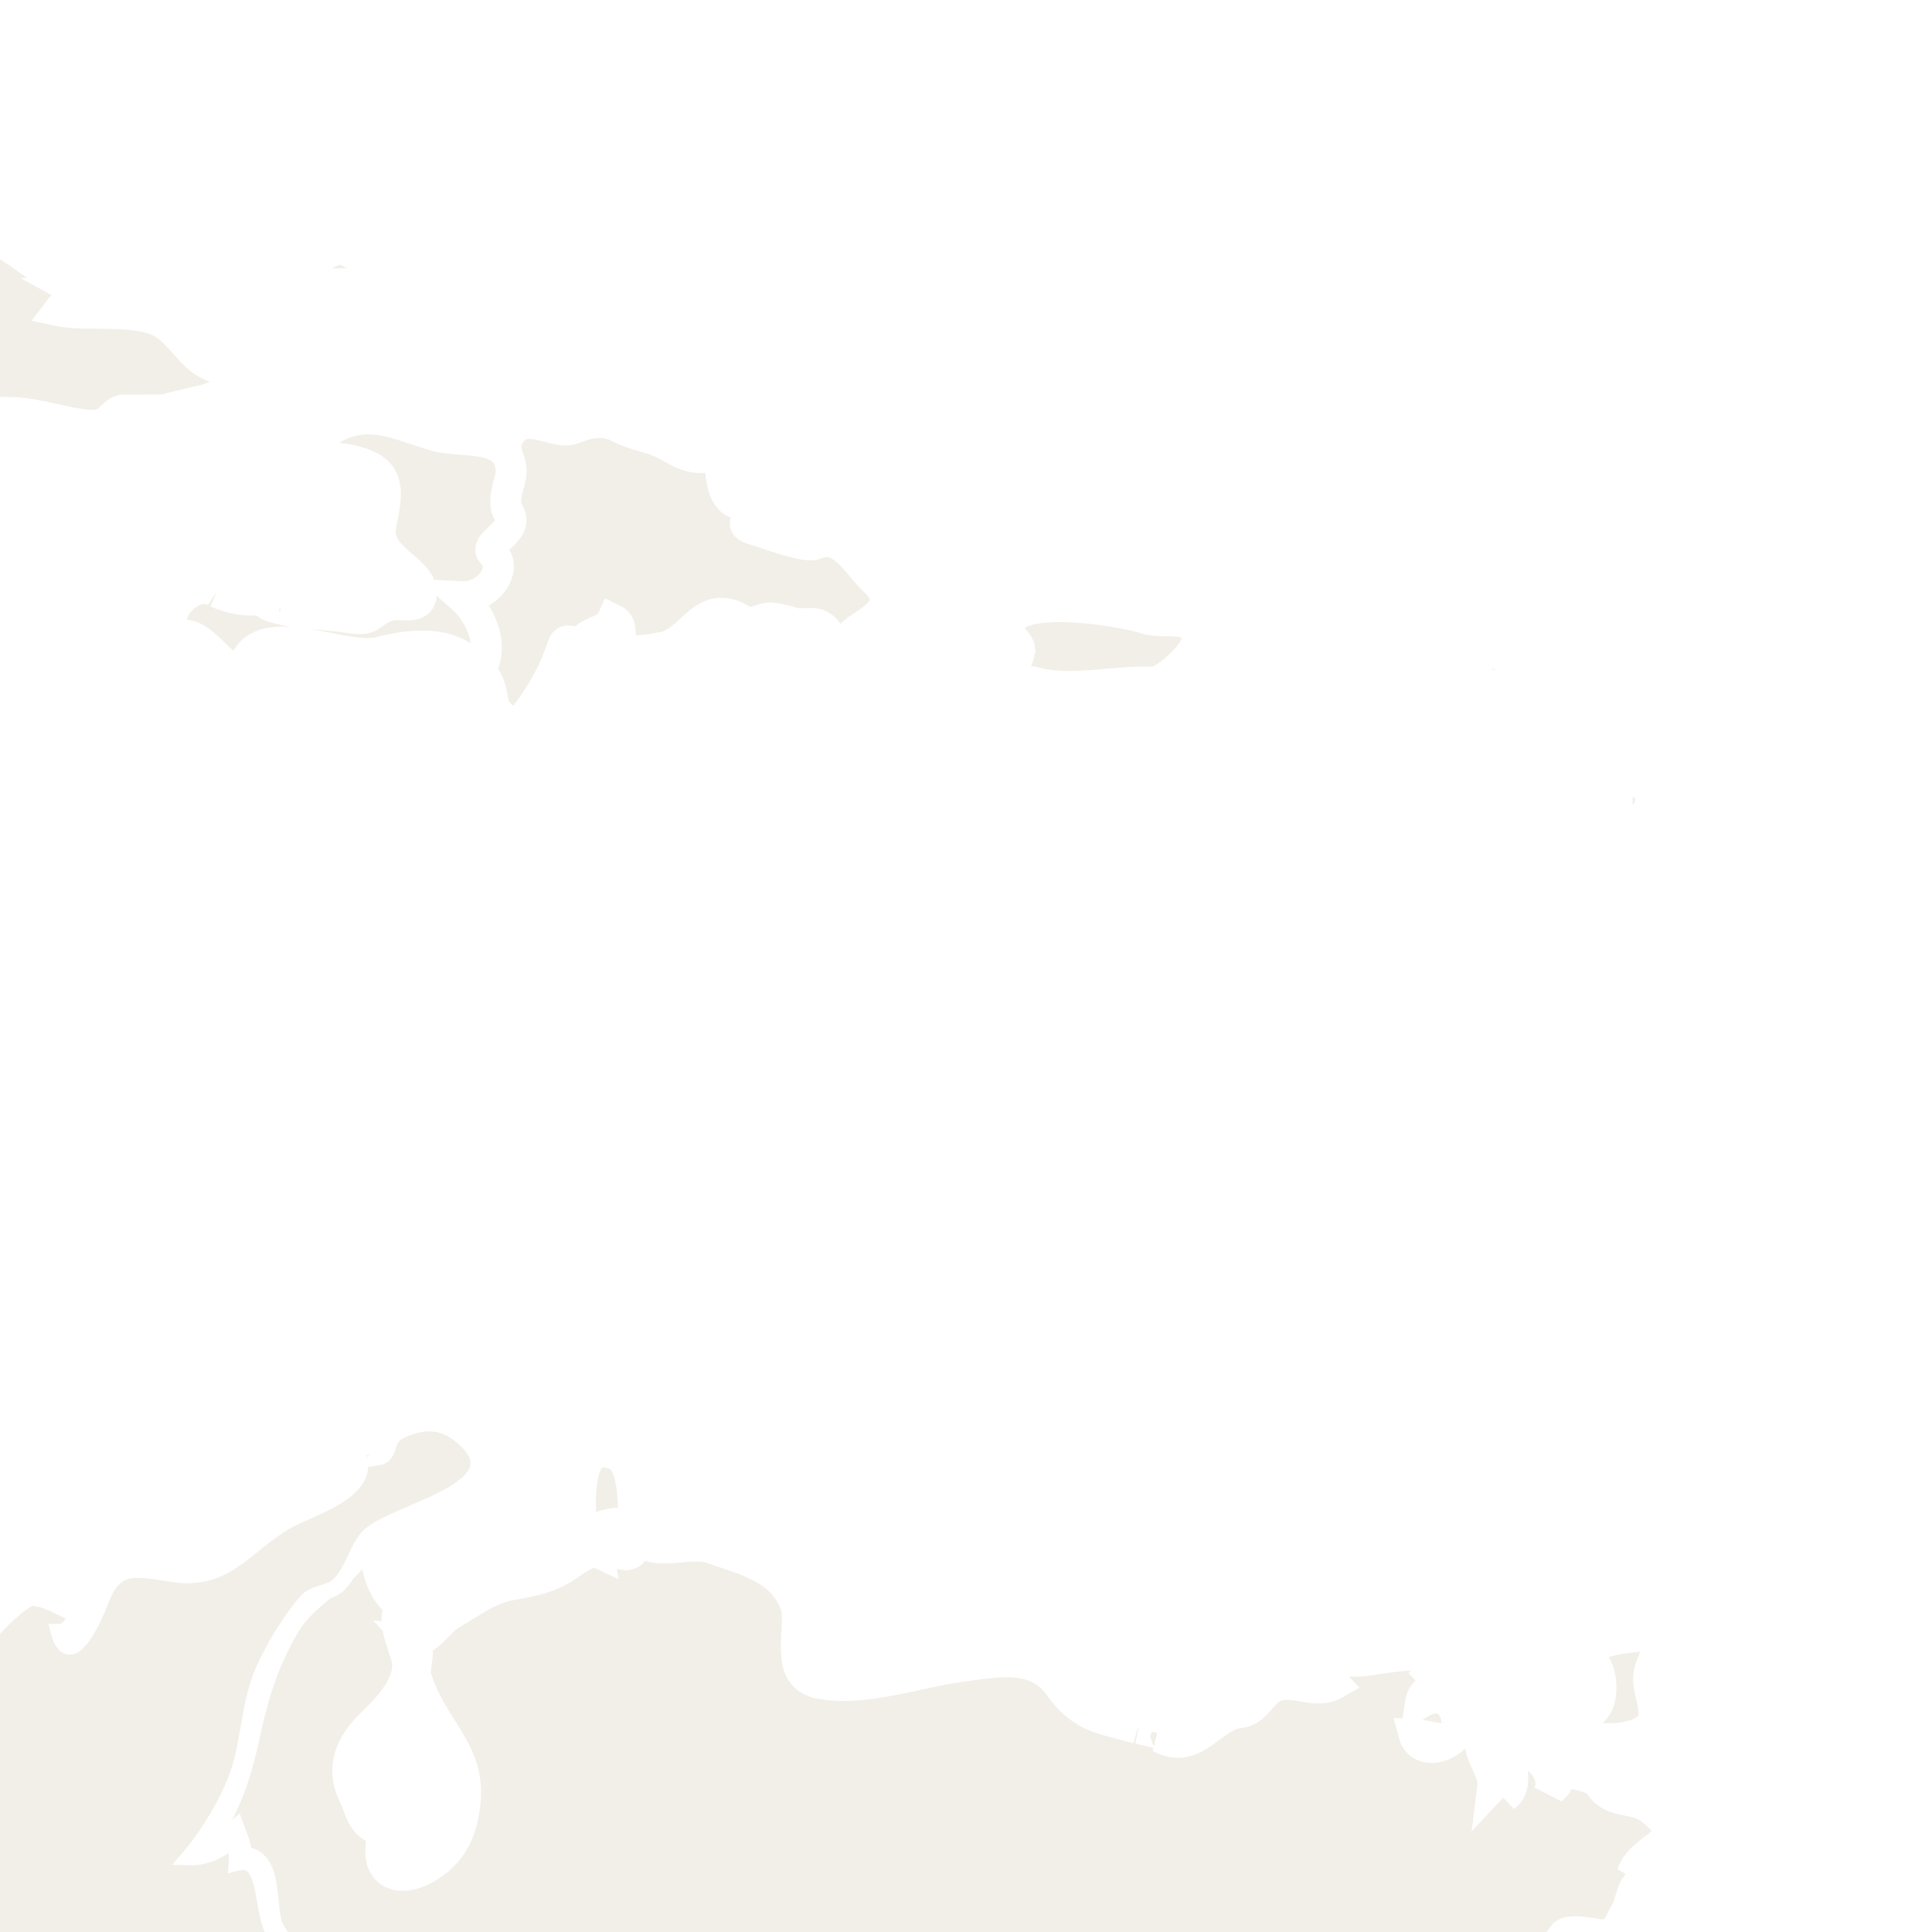
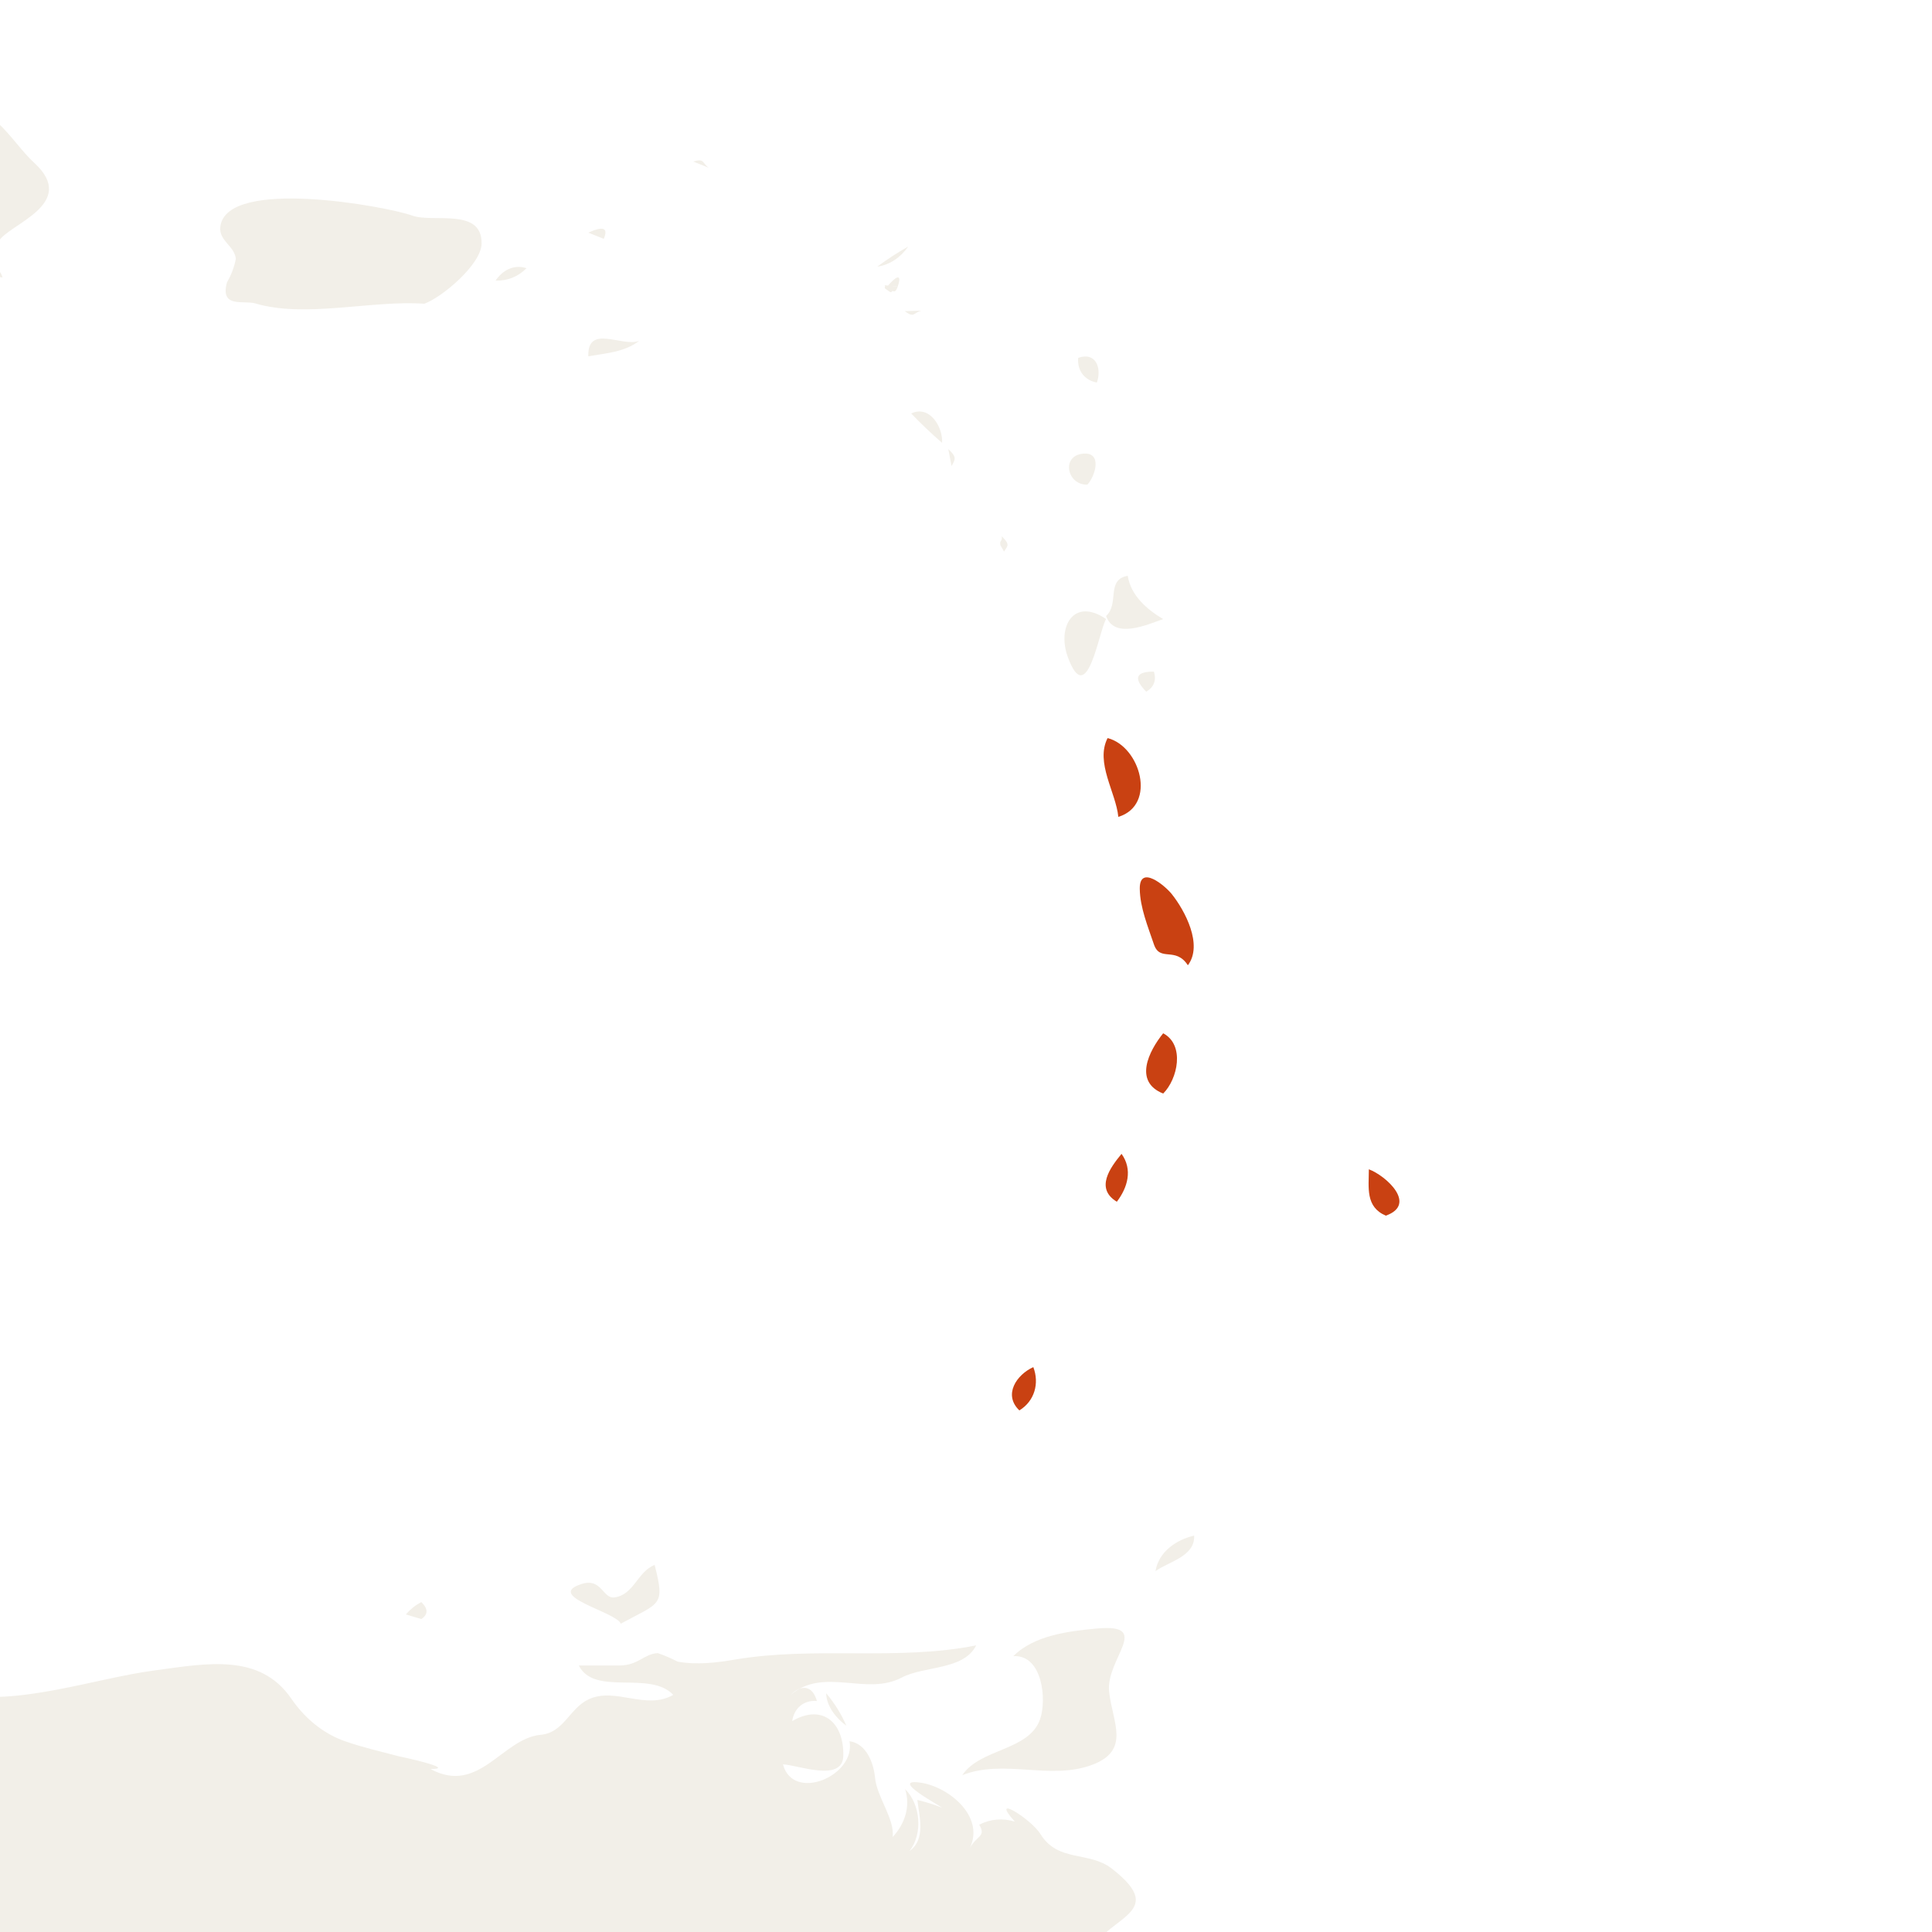
- <svg xmlns="http://www.w3.org/2000/svg" class="world_map" height="127" id="svg2985" version="1.1" viewBox="700 560 125 125" width="127">
+ <svg xmlns="http://www.w3.org/2000/svg" class="world_map" height="127" id="svg2985" version="1.1" viewBox="755 590 90 90" width="127">
  <defs id="defs2987" />
  <style id="style_css_sheet" type="text/css">
/*
 * Below are Cascading Style Sheet (CSS) definitions in use in this file,
 * which allow easily changing how countries are displayed.
 *
 */
/* --- Custom styles for Peace Corps --- */
.world_map .world_map-is_selected {
  fill: #C94112 !important;
}
.world_map .landxx {
  fill: #F2EFE8;
-   stroke: #ffffff;
-   fill-rule: evenodd;
- }
- .world_map.zoom6 .landxx {
-   stroke-width: 0.1px;
- }
- .world_map.zoom5 .landxx {
-   stroke-width: 1px;
- }
- .world_map.zoom4 .landxx {
-   stroke-width: 2px;
- }
- .world_map.zoom3 .landxx {
-   stroke-width: 3px;
- }
- .world_map.zoom2 .landxx {
-   stroke-width: 4px;
- }
- .world_map.zoom1 .landxx {
-   stroke-width: 5px;
- }
- .world_map .coastxx {
-   fill: #F2EFE8;
-   stroke: #ffffff;
-   stroke-width: 2px;
  fill-rule: evenodd;
}
.world_map .oceanxx {
  opacity: 1;
  color: #ccc;
  fill: #ffffff;
  stroke: #ffffff;
  stroke-width: 0.5;
  stroke-miterlimit: 1;
}

/* --- Original Styles --- *
/*
 * Circles around small countries
 *
 * Change opacity to 1 to display all circles.
 *
 */
.circlexx
{
   opacity:0;
   fill:#e0e0e0;
   stroke:#000000;
   stroke-width:0.5;
}

/*
 * Smaller circles around French DOMs and Chinese SARs
 *
 * Change opacity to 1 to display all subnational circles.
 *
 */
.subxx
{
   opacity:0;
   stroke-width:0.3;
}

/*
 * Circles around small, unrecognized countries
 *
 * Change opacity to 1 to display all circles.
 *
 */
.unxx
{
   opacity:0;
   fill:#e0e0e0;
   stroke:#000000;
   stroke-width:0.3;
}

/*
 * Circles around small countries, but with no permanent residents 
 *
 * Change opacity to 1 to display all circles.
 *
 */
.noxx
{
   opacity:0;
   fill:#e0e0e0;
   stroke:#000000;
   stroke-width:0.5;
}

/*
 * land
 */
.landxx
{
}
/*
 * Styles for coastlines of islands with no borders
 */


/*
 * Styles for nations with limited recognition
 */
.limitxx
{
   fill: #e0e0e0;
   stroke:#ffffff;
   stroke-width:0;
   fill-rule:evenodd;
}

/*
 * Styles for nations with no permanent population.
 */
.antxx
{
   fill: #e0e0e0;
   stroke:#ffffff;
   stroke-width:0;
   fill-rule:evenodd;
}

/*
 * Ocean
 */


/*
 * Additional style rules
 *
 * The following are examples of colouring countries.  You can substitute these with your own styles to colour the countries on the map.
 *
 * Color a few countries:
 *
 * .gb, .au, .nc
 * {
 *    fill:       #ff0000;
 * }
 *
 * Color a few small country circles (and the countries):
 *
 * .ms, .ky
 * {
 *    opacity:    1;
 *    fill:       #ff0000;
 * }
 *
 */

</style>
  <path class="oceanxx" d="M 2079.506,1457.561 615.248,1457.561 C 615.131,1457.561 615.071,1457.551 614.952,1457.522 611.677,1456.651 608.402,1455.782 605.128,1454.91 599.151,1453.322 593.229,1451.523 587.308,1449.738 564.394,1442.832 541.766,1434.699 519.47,1426.012 495.811,1416.793 472.35,1407.095 449.192,1396.682 426.784,1386.606 405.177,1375.054 383.764,1363.036 363.118,1351.45 343.011,1338.83 323.38,1325.6 302.292,1311.388 281.479,1296.851 261.054,1281.701 242.351,1267.828 223.737,1253.631 206.053,1238.469 186.987,1222.122 167.824,1205.771 150.353,1187.691 132.978,1169.711 116.333,1151.061 100.157,1131.998 84.353,1113.374 70.087,1093.472 56.902,1072.925 44.047,1052.892 32.094,1032.136 22.47,1010.343 17.517,999.128 12.409,987.766 8.702,976.061 5.066,964.582 1.6,953.043 -1.593,941.431 -8.01,918.094 -14.055,894.784 -18.234,870.921 -22.491,846.609 -24.894,822.199 -26.943,797.622 -28.947,773.586 -28.829,749.402 -27.225,725.349 -25.648,701.699 -23.363,677.925 -19.274,654.565 -15.018,630.252 -9.384,606.452 -2.841,582.662 3.569,559.353 10.484,536.349 20.266,514.199 30.321,491.43 42.319,469.91 55.503,448.817 68.513,428.004 83.109,408.268 98.687,389.318 113.735,371.012 129.69,353.253 146.152,336.209 163.775,317.963 182.646,301.146 201.896,284.648 220.334,268.845 239.554,253.985 258.96,239.397 278.428,224.761 298.394,210.834 318.556,197.176 339.27,183.145 360.479,169.921 382.151,157.426 403.466,145.137 425.315,133.989 447.605,123.594 469.586,113.344 492.15,104.177 514.746,95.376 537.449,86.533 560.379,78.196 583.635,70.915 589.694,69.018 595.801,67.277 601.909,65.55 604.631,64.78 607.361,64.046 610.095,63.319 611.6,62.919 613.566,61.987 615.134,61.987 L 2079.964,61.987 C 2079.98,61.987 2079.996,61.987 2080.012,61.987 2079.845,61.987 2079.679,61.987 2079.512,61.987 2102.827,68.192 2125.878,75.324 2148.545,83.612 2171.638,92.055 2194.616,100.88 2217.235,110.53 2240.521,120.466 2263.485,130.953 2285.883,142.765 2306.981,153.891 2327.818,165.786 2347.861,178.722 2368.942,192.327 2389.75,206.293 2410.222,220.801 2429.737,234.63 2448.994,248.988 2467.621,263.993 2486.882,279.509 2506.041,295.306 2524.054,312.274 2541.871,329.058 2558.751,346.673 2574.941,365.037 2591.248,383.533 2607.148,402.307 2621.451,422.419 2635.349,441.963 2648.447,462.428 2659.59,483.678 2671.124,505.674 2681.105,528.357 2688.619,552.051 2692.252,563.507 2695.337,575.148 2698.561,586.723 2701.774,598.254 2704.924,609.82 2707.458,621.525 2712.626,645.406 2716.672,669.479 2719.118,693.797 2721.572,718.193 2723.18,742.564 2722.981,767.091 2722.791,790.655 2720.691,814.438 2717.769,837.812 2714.737,862.071 2710.52,886.162 2704.64,909.901 2701.681,921.844 2698.395,933.696 2695.038,945.532 2691.747,957.135 2688.556,968.835 2684.399,980.162 2676.092,1002.804 2666.169,1024.884 2654.134,1045.805 2641.996,1066.907 2628.85,1087.487 2614.238,1106.97 2599.166,1127.067 2582.668,1145.945 2565.895,1164.63 2549.83,1182.527 2532.892,1199.732 2514.865,1215.662 2496.079,1232.265 2476.898,1248.313 2457.156,1263.766 2438.299,1278.528 2418.967,1292.731 2399.319,1306.421 2378.702,1320.787 2357.754,1334.611 2336.476,1347.978 2326.409,1354.302 2316.006,1360.133 2305.642,1365.952 2295.035,1371.909 2284.386,1378.017 2273.445,1383.344 2250.734,1394.399 2227.777,1404.727 2204.389,1414.266 2181.785,1423.487 2159.068,1432.27 2136.023,1440.334 2117.412,1446.847 2098.557,1452.497 2079.506,1457.561" id="ocean" />
  <g id="fr">
    <g id="gp">
      <g class="landxx coastxx eu fra glp" id="gp-">
        <path d="M 806.526,618.838 C 806.18,619.422 805.644,623.092 804.739,620.596 804.23,619.191 805.027,617.808 806.526,618.838" id="path2582" />
        <path d="M 806.526,618.694 C 807.156,618.121 806.511,617.002 807.536,616.822 807.672,617.738 808.434,618.396 809.185,618.839 808.478,619.083 806.908,619.804 806.526,618.694" id="path2584" />
        <path d="M 808.395,622.222 C 807.787,621.595 807.907,621.284 808.755,621.286 808.876,621.696 808.756,622.008 808.395,622.222" id="path2586" />
      </g>
    </g>
-     <g id="mq">
-       <path class="landxx coastxx eu mtq fra" d="M 810.336,634.966 C 809.753,634.073 809.036,634.833 808.752,633.987 808.477,633.168 808.106,632.281 808.095,631.404 808.081,630.255 809.276,631.26 809.589,631.654 810.199,632.421 811.051,634.015 810.336,634.966" id="mq-" />
+     <g id="mq" class="world_map-is_selected">
+       <path class="landxx coastxx eu mtq fra world_map-is_selected" d="M 810.336,634.966 C 809.753,634.073 809.036,634.833 808.752,633.987 808.477,633.168 808.106,632.281 808.095,631.404 808.081,630.255 809.276,631.26 809.589,631.654 810.199,632.421 811.051,634.015 810.336,634.966" id="mq-" />
    </g>
  </g>
  <g class="landxx coastxx dom" id="do" transform="translate(-29.9017,-45.0745)">
    <path class="landxx dom" d="M 760.898,648.576 C 761.22,647.914 761.575,646.647 761.152,645.954 760.787,645.357 760.223,644.145 759.745,643.68 760.713,643.732 762.945,642.176 761.853,641.099 760.8,640.06 763.912,639.437 762.646,638.035 762.232,637.577 762.771,636.532 762.901,636.063 763.149,635.171 762.338,634.228 762.768,633.385 763.765,631.431 765.765,633.295 766.972,632.812 767.966,632.415 768.963,632.189 769.957,632.72 770.946,633.248 771.938,633.324 772.882,633.796 773.75,634.229 774.21,634.658 775.228,634.681 776.264,634.705 776.42,634.504 776.539,635.678 776.753,637.781 777.675,638.034 779.577,637.544 780.264,637.367 781.163,637.121 781.779,637.633 781.488,638.594 780.635,638.6 779.804,638.461 778.982,638.324 777.169,638.911 778.736,639.355 779.394,639.542 782.05,640.561 782.644,640.286 784.362,639.489 785.412,641.671 786.485,642.649 788.612,644.588 785.248,645.531 784.839,646.323 784.137,647.683 783.857,646.359 783.25,645.751 782.67,645.17 782.022,645.547 781.306,645.398 780.804,645.224 780.288,645.108 779.76,645.049 779.138,645.049 778.559,645.592 777.956,645.216 775.396,643.619 774.724,646.605 772.768,646.962 772.297,647.048 770.744,647.357 770.33,647.022 769.754,646.556 770.39,645.522 769.54,645.122 769.176,645.937 768.235,645.842 767.688,646.447 767.23,646.954 766.556,646.154 766.329,646.824 765.584,649.028 764.639,650.501 763.129,652.322 762.831,651.652 761.99,651.34 761.834,650.593 761.681,649.864 761.618,649.008 760.898,648.576" id="path3372" />
    <path d="M 785.018,648 C 784.501,647.938 784.021,647.771 783.578,647.496 784.061,647.379 784.86,647.358 785.018,648" id="path3374" />
  </g>
  <g class="landxx coastxx cub" id="cu" transform="translate(-29.9017,-45.0745)">
    <path d="M 666.865,615.312 C 668.251,614.811 669.718,613.513 671.257,614.304 671.762,613.168 670.351,612.208 671.353,611.094 672.166,610.19 673.462,608.83 674.461,608.164 675.644,607.376 677.175,607.08 678.508,606.643 679.655,606.267 680.693,605.512 681.932,605.539 684.508,605.596 686.657,604.283 689.205,604.094 690.387,604.006 691.812,603.921 692.931,604.395 693.188,604.503 693.499,604.694 693.505,605.015 694.436,604.575 695.475,604.428 696.385,603.936 694.891,604.329 696.522,605.168 697.332,604.874 698.079,604.603 700.33,604.578 700.592,605.004 701.003,605.671 702.105,606.663 702.98,606.4 704.002,606.093 705.364,607.276 706.25,606.528 706.042,606.78 705.85,607.044 705.674,607.32 707.324,607.752 707.003,608.527 708.144,609.651 709.639,611.124 710.318,610.759 712.288,610.939 714.169,611.111 714.899,611.957 716.403,612.865 716.973,613.209 717.784,613.127 718.171,613.771 718.528,614.366 718.995,615.434 719.787,614.592 719.491,615.474 720.208,616.083 721.022,616.157 721.973,616.244 722.27,617.083 723.099,617.399 722.754,616.71 722.516,615.817 721.659,615.599 722.434,615.77 724.945,616.746 724.539,617.904 724.023,617.834 723.519,617.714 723.027,617.544 723.38,617.999 723.517,618.505 723.819,618.983 724.921,617.094 725.257,619.253 726.555,619.272 726.377,619.523 726.185,619.763 725.979,619.992 726.454,619.713 726.958,619.641 727.491,619.776 727.392,620.039 727.296,620.302 727.203,620.567 727.749,620.674 728.229,620.915 728.643,621.288 728.54,619.332 731.308,621.6 731.871,621.999 732.608,622.521 733.282,621.895 734.07,621.822 735.35,621.703 735.806,623.477 734.403,623.664 734.667,623.808 734.931,623.951 735.195,624.096 734.593,624.284 734.061,624.674 733.683,625.176 735.738,625.614 739.219,624.871 740.854,626.281 742.237,627.475 742.61,628.727 744.536,628.996 746.815,629.313 743.807,630.903 742.871,631.012 742.587,631.045 737.698,632.349 737.598,632.188 737.632,631.933 737.766,631.731 738.003,631.584 737.098,631.584 737.148,632.737 735.605,632.587 733.957,632.426 732.416,631.838 730.744,631.765 726.555,631.583 722.333,633.161 718.131,633.025 718.192,630.803 720.948,630.271 722.396,629.192 723.249,628.556 723.771,627.956 722.937,627.27 722.313,626.756 723.19,625.117 721.683,625.487 718.86,626.182 716.014,625.662 714.4,623.056 713.821,622.121 713.924,620.882 713.76,619.835 713.684,619.356 713.566,618.838 713.247,618.454 712.868,617.997 712.034,618.183 712.875,617.76 711.586,617.144 710.307,618.105 709.059,618.228 707.762,618.356 706.659,617.146 705.469,616.931 704.305,616.72 703.59,616.91 702.959,616.147 701.955,614.934 700.623,615.002 700.419,613.08 700.197,614.688 695.319,614.21 695.235,612.072 694.95,612.536 694.806,613.04 694.802,613.584 694.367,613.569 694.028,613.387 693.785,613.036 693.167,612.413 692.187,612.649 691.419,612.649 690.154,612.649 689.06,611.9 688.179,611.063 688.849,610.326 690.139,610.709 691,610.565 692.281,610.35 692.197,609.052 691.082,608.678 688.885,607.94 684.747,607.869 682.766,609.172 681.539,609.98 680.142,610.875 679.156,611.971 678.234,612.994 677.58,612.228 676.49,612.681 675.866,612.94 675.199,612.546 674.601,612.904 673.969,613.283 674.184,613.898 673.707,614.376 672.706,615.38 671.081,615.286 670.035,616.248 670.342,613.33 666.921,617.002 666.579,615.096 666.673,615.168 666.769,615.239 666.865,615.312" id="path3580" />
  </g>
  <g class="landxx coastxx ven" id="ve" transform="translate(-29.9017,-45.0745)">
    <path class="landxx ven" d="M 742.105,725.256 C 744.075,722.932 745.061,720.438 745.682,717.508 746.278,714.699 746.932,712.518 748.396,710.062 749.589,708.062 752.293,706.902 753.437,704.804 754.741,702.414 756.966,703.032 759.097,701.717 758.229,703.835 755.954,703.007 754.7,704.517 753.632,705.803 754.772,708.581 756.144,709.128 754.903,709.066 756.1,711.819 756.22,712.339 756.588,713.938 755.051,715.557 753.986,716.565 752.599,717.877 751.923,719.472 752.782,721.194 753.115,721.86 753.226,722.702 753.865,723.175 754.573,723.699 754.687,723.468 754.566,724.42 754.311,726.421 755.846,726.872 757.454,725.958 759.114,725.014 759.771,723.618 759.985,721.775 760.26,719.411 759.198,718.088 758.011,716.159 757.539,715.393 757.124,714.531 756.844,713.674 756.592,712.902 757.249,711.848 756.648,711.217 757.55,711.323 758.332,709.959 759.024,709.561 760.29,708.832 761.475,707.875 762.95,707.616 764.226,707.391 765.246,707.217 766.366,706.542 766.788,706.288 768.044,705.273 768.597,705.53 768.523,705.128 768.333,704.792 768.027,704.521 768.577,704.745 770.255,706.149 770.827,705.486 771.215,705.036 770.813,703.93 770.313,703.722 769.458,703.367 768.312,704.175 767.447,704.233 767.616,703.241 766.782,697.982 769.722,699.191 771.06,699.741 770.785,702.645 770.992,703.782 771.451,706.305 774.163,704.63 775.959,705.256 777.969,705.957 780.474,706.499 781.353,708.833 781.891,710.262 780.493,713.468 782.873,713.973 785.704,714.574 789.289,713.263 792.094,712.89 794.499,712.57 797,712.057 798.473,714.206 799.083,715.096 799.937,715.823 800.957,716.182 801.788,716.475 802.65,716.669 803.5,716.894 803.41,716.87 806.29,717.482 804.956,717.482 807.22,718.709 808.297,716.055 810.087,715.889 811.175,715.788 811.424,714.655 812.327,714.233 813.572,713.653 814.992,714.761 816.265,714.027 815.169,712.87 812.593,714.109 811.865,712.659 812.494,712.659 813.124,712.659 813.754,712.659 814.64,712.659 814.9,712.113 815.545,712.083 815.863,712.193 816.171,712.325 816.47,712.48 817.352,712.64 818.268,712.531 819.142,712.383 822.876,711.753 826.701,712.457 830.375,711.722 829.801,712.886 827.962,712.667 826.905,713.223 825.247,714.096 823.294,712.71 821.735,714.026 822.237,713.525 822.758,713.592 822.955,714.313 822.339,714.262 821.896,714.649 821.805,715.25 823.17,714.445 824.217,715.263 824.187,716.864 824.163,718.132 822.037,717.283 821.375,717.266 821.852,719.045 824.78,717.793 824.475,716.186 825.264,716.298 825.6,717.203 825.664,717.884 825.749,718.79 826.589,719.81 826.485,720.65 827.046,720.052 827.328,719.223 827.065,718.419 827.789,719.127 827.898,720.495 827.275,721.299 828.04,720.753 827.724,719.682 827.635,718.923 828.027,719.015 828.41,719.135 828.785,719.283 828.711,719.202 826.334,717.934 827.733,718.11 829.061,718.277 830.791,719.671 830.085,721.155 830.401,720.581 830.855,720.632 830.515,720.075 831.05,719.808 831.603,719.761 832.175,719.93 830.956,718.578 832.929,719.797 833.374,720.517 834.191,721.839 835.632,721.297 836.69,722.118 839.515,724.309 836.2,724.319 835.485,726.339 835.713,726.087 835.953,725.847 836.205,725.619 836.404,726.654 835.281,728.449 834.792,729.31 834.49,729.842 834.577,730.298 833.89,730.298 833.282,730.298 831.421,729.754 831.025,730.298 831.908,730.798 833.334,730.946 833.835,731.954 834.406,731.21 835.211,730.682 835.345,731.882 836.172,730.972 836.792,730.542 838.005,730.298 839.138,730.07 839.578,731.276 840.633,730.259 842.456,728.501 845.738,732.865 844.712,733.383 843.691,733.899 843.104,734.644 842.273,735.435 841.496,736.176 840.15,736.532 839.535,737.183 839.094,737.65 838.735,738.293 838.338,738.805 837.534,739.843 838.706,740.498 838.619,741.625 838.564,742.326 838.826,743.105 839.639,742.66 840.611,742.129 841.291,743.408 840.556,744.116 839.747,744.895 838.544,745.17 837.761,745.952 837.386,746.327 836.734,745.783 836.348,745.745 836.004,745.711 835.808,746.383 835.475,746.513 832.445,747.697 835.526,749.575 833.922,751.352 833.514,751.804 831.887,752.827 832.464,753.616 833.445,754.957 834.452,756.314 835.507,757.596 836.758,759.117 839.309,761.525 836.918,763.269 836.11,763.858 835.538,764.95 834.726,765.535 834.276,765.86 832.724,765.485 832.624,765.65 832.186,766.369 830.877,766.207 830.853,766.953 830.825,767.839 829.259,767.849 828.643,768.144 827.466,768.708 826.019,769.448 824.717,768.797 823.834,768.356 823.019,769.461 822.1,769.641 820.981,769.862 820.962,771.036 821.224,771.954 821.602,773.28 820.495,774.301 819.382,773.292 818.629,772.608 818.257,771.698 817.567,770.975 816.651,770.014 816.063,771.307 815.166,770.981 813.934,770.532 813.474,770.896 812.233,770.763 811.267,770.659 811.483,771.034 811.107,769.846 810.752,768.724 809.306,768.627 808.343,768.819 807.068,769.073 807.105,767.957 806.113,767.523 805.284,768.356 806.816,770.233 807.321,770.849 808.774,772.621 809.973,772.939 810.015,775.465 810.029,776.285 810.056,777.098 810.269,777.896 810.539,778.904 811.599,779.941 811.457,781.002 811.216,782.805 811.21,783.598 813.402,783.653 814.037,783.669 816.392,783.179 816.189,784.329 815.814,786.457 814.72,786.287 813.681,787.016 812.899,787.564 811.519,787.688 811.204,788.423 810.847,789.257 810.929,789.862 810.355,790.67 809.843,791.39 809.164,791.959 808.703,792.722 808.728,790.78 805.723,793.762 805.161,793.872 803.81,794.137 802.94,794.912 802.131,796.037 801.589,796.791 800.459,798.759 799.553,799.055 798.957,798.334 799.725,797.428 799.533,796.645 799.209,795.321 797.264,796.606 796.752,796.975 793.82,799.085 791.585,796.786 789.672,794.273 788.778,793.099 788.868,791.729 788.456,790.354 787.984,788.775 786.829,786.58 786.901,784.927 786.957,783.626 783.487,779.373 781.919,780.552 781.869,779.092 784.224,777.538 785.239,776.739 787.01,775.344 785.829,773.86 784.58,772.431 781.821,769.278 782.619,763.902 782.628,760.116 782.631,758.762 783.067,758.114 783.891,757.196 784.417,756.609 784.163,755.401 784.583,754.634 785.04,753.799 785.774,753.203 786.004,752.469 786.416,751.156 784.615,749.843 783.875,750.182 782.097,750.998 780.656,751.183 779.112,751.078 778.408,751.031 776.897,751.781 775.285,751.345 774.144,751.036 774.21,751.483 772.769,751.685 772.508,751.722 770.419,751.055 770.618,751.183 769.822,750.674 769.456,749.544 768.954,748.779 768.245,747.697 767.574,746.631 766.926,745.514 766.594,744.941 766.128,744.244 765.307,744.492 763.776,744.955 762.799,743.474 761.353,743.323 760.422,743.225 760.012,743.979 759.163,744.195 757.91,744.515 756.734,743.64 755.481,743.87 754.678,744.016 754.201,743.498 753.363,743.921 752.537,744.338 751.434,743.842 750.97,743.086 750.612,742.503 750.432,742.078 750.271,741.433 750.048,740.538 748.798,740.63 748.35,739.99 747.49,738.761 748.164,736.153 748.899,735.14 750.293,733.219 747.909,731.331 747.283,729.939 746.623,728.472 747.342,725.065 745.195,725.62 745.234,725.1 745.162,724.596 744.979,724.107 744.138,724.842 743.252,725.289 742.105,725.256" id="path3410" />
    <path d="M 834.837,729.432 C 835.271,728.776 835.961,727.949 836.858,728.352 836.561,729.323 835.6,729.15 834.837,729.432" id="path3414" />
    <path d="M 835.708,729.864 C 835.468,729.768 835.228,729.672 834.988,729.576 835.445,729.292 835.925,729.244 836.428,729.431 836.188,729.576 835.948,729.72 835.708,729.864" id="path3418" />
    <path d="M 836.638,730.08 C 836.518,729.561 836.785,729.465 837.438,729.792 837.171,729.888 836.904,729.984 836.638,730.08" id="path3420" />
    <path d="M 836.858,727.704 C 836.618,727.704 836.378,727.704 836.138,727.704 836.333,727.172 836.775,726.834 837.358,726.983 837.191,727.224 837.024,727.464 836.858,727.704" id="path3422" />
    <path d="M 837.217,725.832 C 836.476,725.599 836.55,725.359 837.438,725.112 837.364,725.353 837.291,725.592 837.217,725.832" id="path3424" />
    <path d="M 837.358,726.192 C 836.636,726.534 836.111,727.154 835.488,727.631 835.745,726.818 836.511,726.244 837.358,726.192" id="path3426" />
    <path d="M 837.507,725.76 C 837.627,725.429 837.866,725.237 838.227,725.184 837.987,725.376 837.748,725.567 837.507,725.76" id="path3428" />
    <path d="M 804.528,710.496 C 804.288,710.424 804.048,710.352 803.808,710.28 804.012,710.043 804.252,709.851 804.528,709.704 804.851,710.019 804.851,710.282 804.528,710.496" id="path3598" />
    <path d="M 813.818,710.712 C 813.632,710.172 810.233,709.423 811.997,708.862 812.934,708.564 812.979,709.563 813.528,709.488 814.439,709.364 814.592,708.287 815.398,707.975 815.887,709.905 815.667,709.708 813.818,710.712" id="path3600" />
    <path d="M 823.388,713.952 C 823.776,714.41 824.089,714.914 824.328,715.464 823.867,715.137 823.395,714.55 823.388,713.952" id="path3602" />
  </g>
  <path class="landxx col" d="M 667.275,745.846 C 667.011,745.774 666.747,745.702 666.483,745.63 666.764,743.91 668.61,743.367 670.011,744.19 670.77,742.722 668.882,741.338 669.63,739.841 670.588,737.92 672.741,738.018 674.547,737.711 674.89,737.653 674.77,736.822 675.237,737.103 675.58,737.309 676.359,737.49 676.364,736.885 676.374,735.678 677.953,734.177 676.995,733.391 678.712,733.345 679.029,731.135 679.535,729.963 679.935,729.037 680.716,728.396 681.531,727.847 680.517,727.019 681.72,726.894 682.035,726.047 681.328,726.075 680.425,726.658 680.163,725.615 680.717,725.471 681.123,725.064 681.099,724.463 680.554,724.272 679.448,725.73 679.335,724.607 679.217,723.429 679.889,723.195 680.811,722.734 679.364,722.748 680.025,720.822 680.223,720.03 680.61,718.475 680.27,716.391 680.12,714.807 680.006,713.608 679.474,712.464 679.391,711.269 679.346,710.615 681.438,710.358 681.083,708.831 680.871,707.917 678.768,705.818 680.164,705.289 681.419,704.814 680.342,702.151 679.797,701.543 678.698,700.316 678.563,698.481 677.376,697.447 676.595,696.767 677.375,695.91 677.829,695.288 678.377,694.539 677.85,693.562 678.506,692.926 678.867,693.353 679.131,693.833 679.298,694.366 680.834,693.291 683.019,691.191 682.309,689.105 681.581,686.968 680.223,686.515 681.53,684.501 682.273,685.462 683.081,686.774 683.722,687.842 684.383,688.944 686.006,689.28 684.554,690.621 686.504,692.859 685.547,686.441 685.271,685.754 684.875,684.764 689.438,682.482 690.021,681.682 690.754,680.675 691.278,678.985 692.503,678.454 693.197,678.154 694.841,678.325 695.231,677.546 695.786,676.439 694.711,676.039 694.937,675.357 695.338,674.144 695.505,672.62 696.218,671.542 695.159,671.434 695.446,671.083 696.165,670.715 696.822,670.379 696.568,669.475 696.55,668.911 696.508,667.587 698.738,667.216 698.738,666.753 698.738,666.06 701.454,663.382 702.087,663.399 703.341,663.431 704.4,664.544 705.65,664.558 704.594,664.418 704.744,665.563 703.778,665.566 704.512,668.287 706.118,664.666 706.486,663.685 707.403,661.236 708.485,661.412 711.064,661.842 714.583,662.429 715.703,660.141 718.478,658.478 720.004,657.563 724.443,656.474 723.074,653.831 723.657,653.657 725.306,653.131 724.37,654.335 725.45,654.17 724.77,653.097 725.954,652.559 727.38,651.912 728.633,651.911 729.851,652.929 734.006,656.402 725.061,657.809 723.721,659.519 723.005,660.432 722.734,661.765 721.886,662.558 721.297,663.109 720.339,663.003 719.814,663.6 718.825,664.724 717.788,666.44 717.152,667.788 716.203,669.797 716.163,671.859 715.625,673.976 715.095,676.055 713.584,678.554 712.202,680.184 713.349,680.217 714.235,679.77 715.082,679.032 715.265,679.52 715.337,680.025 715.298,680.545 717.478,679.982 716.747,683.849 717.853,685.255 719.432,687.263 719.866,688.443 718.942,690.91 718.478,692.15 717.733,694.803 719.41,695.432 721.313,696.145 720.305,698.411 722.263,698.873 723.055,699.06 723.813,698.556 724.587,698.473 725.85,698.337 727.001,699.184 728.269,699.068 729.398,698.965 730.344,698.163 731.496,698.185 732.52,698.205 733.282,699.194 734.25,699.422 734.961,699.589 735.624,698.992 736.273,699.561 737.127,700.309 737.705,701.677 738.335,702.604 738.919,703.464 739.455,704.337 739.981,705.231 740.661,706.385 740.942,706.062 741.969,706.359 743.464,706.792 744.839,705.536 746.788,706.318 747.384,706.557 748.697,705.975 749.341,705.961 750.752,705.929 751.952,706.041 753.19,705.29 754.592,704.44 756.908,706.112 756.172,707.587 755.751,708.43 754.726,709.077 754.542,710.02 754.315,711.181 754.783,711.79 753.68,712.541 752.211,713.542 752.793,717.566 752.648,719.198 752.475,721.137 753.278,723.199 753.642,725.246 753.916,726.788 756.872,728.825 756.393,730.398 755.803,732.333 752.156,733.088 752.236,735.408 753.558,734.415 756.788,738.049 757.206,739.152 757.114,739.451 757.138,739.753 757.074,740.059 757.245,740.62 757.678,741.175 757.679,741.776 757.681,743.025 758.407,744.345 758.716,745.582 758.838,746.071 759.487,747.966 759.62,748.724 759.754,749.482 759.349,748.992 758.746,749.18 757.74,749.493 757.43,749.016 757.677,748.426 758.083,747.459 757.505,741.129 754.985,741.226 754,741.263 751.328,746.356 750.578,743.548 750.298,742.503 748.954,742.027 749.102,743.544 749.269,745.249 747.103,744.625 745.943,744.625 744.205,744.625 742.466,744.625 740.728,744.625 739.578,744.625 738.336,743.948 737.205,744.447 735.515,745.191 736.86,748.985 736.687,750.385 738.056,749.46 741.267,750.262 741.883,751.773 742.111,752.332 742.24,754.214 741.174,754.117 740.515,754.057 740.116,753.181 739.406,753.308 737.839,753.588 735.099,754.019 734.984,755.848 734.844,758.076 734.648,761.194 736.572,762.651 737.543,763.386 738.676,764.021 738.626,765.411 738.578,766.745 739.257,767.256 739.778,768.382 740.961,770.937 739.429,774.432 739.068,777.045 738.2,783.336 738.341,790.179 736.398,796.252 735.931,795.095 735.014,794.258 734.187,793.341 733.245,792.297 732.053,793.339 730.963,792.719 729.952,792.144 732.499,787.887 732.851,787.287 733.538,786.119 735.598,783.825 734.551,782.704 734.098,782.22 733.635,780.944 732.903,781.201 731.601,781.657 730.12,779.578 729.793,779.308 728.543,778.274 727.486,779.314 726.167,779.957 724.909,780.571 724.077,778.917 722.922,778.724 722.217,778.605 720.217,781.707 717.872,780.997 717.052,780.748 716.489,780.755 715.47,780.887 714.064,781.071 713.322,780.926 712.216,780.067 711.353,779.396 712.26,777.612 711.95,776.592 711.527,775.2 709.321,775.955 709.074,774.558 708.898,773.563 708.402,772.428 708.002,771.5 707.582,770.525 706.315,770.943 705.714,770.084 705.063,769.153 704.645,768.89 703.774,768.597 702.666,768.225 702.015,766.728 701.931,765.728 701.772,763.822 698.284,760.772 696.509,760.252 696.167,760.151 695.809,759.754 695.506,760.236 695.178,760.757 695.186,760.765 694.487,760.447 693.446,759.973 691.845,759.412 690.968,758.726 690.287,758.193 687.131,754.211 686.757,757.046 686.563,758.519 681.009,756.642 679.856,756.436 677.986,756.102 679.362,754.52 677.984,753.931 676.775,753.414 677.31,752.384 675.753,752.365 674.529,752.351 672.11,750.993 671.205,750.245 669.682,748.989 668.447,747.447 667.275,745.846" id="co">
    </path>
  <g class="landxx coastxx hti" id="ht" transform="translate(-29.9017,-45.0745)">
    <path class="landxx hti" d="M 743.905,643.392 C 745.623,644.105 746.204,643.845 747.865,643.896 745.882,644.139 748.759,644.637 749.232,644.695 750.349,644.831 751.433,644.863 752.552,645.049 754.079,645.301 753.786,644.686 755.01,644.276 755.788,644.016 757.032,644.589 757.153,643.609 757.367,641.869 754.092,641.316 754.542,639.063 754.986,636.841 755.325,635.405 752.473,634.825 751.354,634.598 748.678,634.714 750.923,633.135 753.519,631.31 755.495,632.517 758.077,633.271 759.781,633.769 762.832,633.039 762.97,635.475 763.016,636.272 762.262,637.396 762.825,638.302 763.436,639.286 761.833,639.954 761.667,640.538 761.55,640.949 762.237,641.023 762.139,641.844 762.007,642.957 760.846,643.739 759.744,643.681 761.017,644.794 761.989,646.941 760.897,648.577 759.366,646.424 756.672,646.709 754.416,647.281 752.25,647.83 747.205,645.217 745.857,647.705 744.83,649.601 743.585,646.448 742.03,646.184 739.53,645.759 742.112,642.216 743.905,643.392" id="path5512" />
    <path d="M 747.216,648.432 C 746.952,648.36 746.688,648.288 746.424,648.216 746.98,648.002 746.854,648.234 747.216,648.432" id="path5514" />
    <path d="M 753.625,642.888 C 753.43,642.743 749.244,640.963 750.72,640.66 751.661,640.467 754.383,641.563 753.625,642.888" id="path5516" />
    <path d="M 755.569,631.584 C 755.329,631.512 755.089,631.44 754.849,631.368 755.403,630.881 756.136,631.05 756.577,631.584 756.241,631.584 755.905,631.584 755.569,631.584" id="path5518" />
  </g>
  <g id="bs">
    <g class="landxx coastxx bhs" id="bs-">
      <path d="M 710.835,554.758 C 711.792,556.113 711.478,557.549 712.008,558.945 712.35,559.845 714.017,560.253 713.067,561.383 712.901,560.046 711.449,559.975 710.979,558.863 712.633,560.169 710.664,555.591 710.835,554.758" id="path6104" />
      <path d="M 717.027,567.43 C 718.134,566.596 718.969,565.45 720.195,564.766 718.714,563.903 719.946,562.833 720.398,563.609 721.441,565.404 718.048,566.764 717.027,567.43" id="path6108" />
      <path d="M 718.682,563.542 C 717.921,563.426 717.042,562.853 717.242,561.958 717.845,562.297 718.838,562.652 718.682,563.542" id="path6112" />
      <path d="M 719.907,578.59 C 719.237,577.457 720.875,576.402 721.768,576.158 722.383,575.99 722.552,576.394 723.08,576.502 723.965,576.683 724.642,575.497 725.235,575.062 725.069,575.987 724.788,577.15 724.059,577.806 723.041,578.721 721.13,578.107 719.907,578.59" id="path6122" />
      <path d="M 725.163,574.126 C 725.007,573.522 725.24,573.185 725.883,573.334 725.664,573.618 725.425,573.882 725.163,574.126" id="path6124" />
      <path d="M 727.971,566.782 C 727.448,565.877 725.569,566.585 725.523,565.485 726.05,565.418 728.466,565.805 727.971,566.782" id="path6126" />
    </g>
  </g>
  <g id="pr">
    <path class="landxx coastxx pri" d="M 774.765,604.15 C 772.337,603.972 769.214,604.831 766.892,604.134 766.365,603.976 765.229,604.377 765.576,603.145 765.775,602.808 765.911,602.446 765.985,602.062 765.937,601.458 765.177,601.218 765.265,600.55 765.569,598.245 773.013,599.613 774.208,600.044 775.173,600.392 777.453,599.656 777.435,601.342 777.425,602.315 775.598,603.846 774.765,604.15" id="pr-" />
  </g>
  <g id="tt">
    <g class="landxx coastxx tto" id="tt-" transform="translate(-29.9017,-45.0745)">
      <path d="M 829.728,717.768 C 830.57,716.512 832.836,716.643 833.353,715.162 833.671,714.251 833.466,712.149 832.108,712.224 833.07,711.251 834.705,711.056 835.995,710.937 838.624,710.696 836.403,712.344 836.568,713.88 836.722,715.308 837.6,716.619 835.752,717.297 833.804,718.01 831.668,717.004 829.728,717.768" id="path6114" />
      <path d="M 838.728,708.264 C 838.88,707.361 839.692,706.805 840.528,706.609 840.585,707.58 839.333,707.823 838.728,708.264" id="path6120" />
    </g>
  </g>
  <g id="vi">
    <g class="landxx coastxx vir" id="vi-">
      <path d="M 778.086,603.071 C 778.41,602.588 778.942,602.301 779.526,602.494 779.129,602.895 778.649,603.087 778.086,603.071" id="path4052" />
      <path d="M 782.406,606.598 C 782.358,605.077 783.986,606.184 784.776,605.878 784.087,606.409 783.223,606.453 782.406,606.598" id="path5520" />
    </g>
  </g>
  <g id="cw">
    <path class="landxx coastxx cuw" d="M 748.996,655.414 C 747.759,655.11 746.075,654.042 746.046,652.605 746.711,652.705 748.814,654.754 748.996,655.414" id="cw-" />
  </g>
  <g id="sx">
    <path class="landxx sxm" d="M 796.82,603.35 C 796.685,603.735 796.607,603.481 796.543,603.586 796.491,603.67 796.349,603.51 796.255,603.457 796.162,603.404 796.277,603.344 796.208,603.286" id="sx-" />
  </g>
-   <g id="dm">
-     <path class="landxx coastxx dma" d="M 807.096,628.054 C 806.985,626.912 806.012,625.524 806.596,624.382 808.113,624.77 808.908,627.498 807.096,628.054" id="dm-" />
+   <g id="dm" class="world_map-is_selected">
+     <path class="landxx coastxx dma world_map-is_selected" d="M 807.096,628.054 C 806.985,626.912 806.012,625.524 806.596,624.382 808.113,624.77 808.908,627.498 807.096,628.054" id="dm-" />
  </g>
  <g id="ag">
    <g class="landxx coastxx atg" id="ag-">
      <path d="M 805.656,612.575 C 804.716,612.612 804.413,611.24 805.446,611.134 806.373,611.038 806.021,612.185 805.656,612.575" id="path6116" />
      <path d="M 806.096,607.822 C 805.518,607.711 805.173,607.259 805.226,606.671 806.065,606.375 806.329,607.167 806.096,607.822" id="path6118" />
    </g>
  </g>
-   <g id="bb">
-     <path class="landxx coastxx brb" d="M 819.556,646.63 C 818.597,646.22 818.766,645.319 818.766,644.47 819.568,644.768 821.036,646.106 819.556,646.63" id="bb-" />
+   <g id="bb" class="world_map-is_selected">
+     <path class="landxx coastxx brb world_map-is_selected" d="M 819.556,646.63 C 818.597,646.22 818.766,645.319 818.766,644.47 819.568,644.768 821.036,646.106 819.556,646.63" id="bb-" />
  </g>
  <g id="tc">
    <g class="landxx coastxx tca" id="tc-">
      <path d="M 731.216,571.462 C 731.096,571.222 730.976,570.982 730.856,570.741 731.346,571.047 731.85,571.071 732.366,570.813 731.995,571.053 731.612,571.269 731.216,571.462" id="path5528" />
      <path d="M 735.815,571.462 C 735.575,571.317 735.335,571.174 735.095,571.029 735.938,570.331 736.052,570.82 735.815,571.462" id="path5532" />
      <path d="M 737.116,572.182 C 736.861,571.957 736.621,571.717 736.396,571.462 737.057,571.409 737.001,571.666 737.116,572.182" id="path5534" />
    </g>
  </g>
-   <g id="vc">
-     <path class="landxx coastxx vct" d="M 807.026,645.982 C 806.005,645.364 806.712,644.397 807.246,643.751 807.774,644.486 807.528,645.324 807.026,645.982" id="vc-" />
-   </g>
-   <g id="lc">
-     <path class="landxx coastxx lca" d="M 809.185,640.942 C 807.795,640.387 808.519,638.962 809.185,638.134 810.21,638.677 809.859,640.272 809.185,640.942" id="lc-" />
-   </g>
-   <g id="gd">
-     <path class="landxx coastxx grd" d="M 802.486,655.702 C 801.718,654.97 802.362,654.034 803.136,653.685 803.426,654.444 803.192,655.272 802.486,655.702" id="gd-" />
+   <g id="vc" class="world_map-is_selected">
+     <path class="landxx coastxx vct world_map-is_selected" d="M 807.026,645.982 C 806.005,645.364 806.712,644.397 807.246,643.751 807.774,644.486 807.528,645.324 807.026,645.982" id="vc-" />
+   </g>
+   <g id="lc" class="world_map-is_selected">
+     <path class="landxx coastxx lca world_map-is_selected" d="M 809.185,640.942 C 807.795,640.387 808.519,638.962 809.185,638.134 810.21,638.677 809.859,640.272 809.185,640.942" id="lc-" />
+   </g>
+   <g id="gd" class="world_map-is_selected">
+     <path class="landxx coastxx grd world_map-is_selected" d="M 802.486,655.702 C 801.718,654.97 802.362,654.034 803.136,653.685 803.426,654.444 803.192,655.272 802.486,655.702" id="gd-" />
  </g>
  <g id="kn">
    <g class="landxx coastxx kna" id="kn-">
      <path d="M 798.886,610.63 C 798.385,610.196 797.905,609.74 797.446,609.262 798.304,608.85 798.933,609.893 798.886,610.63" id="path5926" />
      <path d="M 799.326,611.71 C 799.276,611.446 799.226,611.182 799.176,610.918 799.53,611.262 799.546,611.35 799.326,611.71" id="path5928" />
    </g>
  </g>
  <g id="ms">
    <path class="landxx coastxx msr" d="M 801.601,615.398 C 801.551,615.134 801.712,615.245 801.662,614.981 801.839,615.153 801.921,615.255 801.932,615.359 801.943,615.463 801.883,615.515 801.773,615.695" id="ms-" />
  </g>
  <g id="bl">
    <path class="landxx coastxx eu blm" d="M 797.92,604.471 C 797.662,604.479 797.404,604.487 797.145,604.495 797.595,604.83 797.544,604.572 797.92,604.471" id="bl-" />
  </g>
  <g id="aw">
    <path class="landxx coastxx abw" d="M 739.776,651.526 C 739.656,651.286 739.536,651.047 739.416,650.806 740.211,650.493 740.545,651.643 740.645,652.174 740.33,651.992 740.04,651.776 739.776,651.526" id="aw-" />
  </g>
  <g id="vg">
    <g class="landxx coastxx vgb" id="vg-">
      <path d="M 783.126,601.126 C 782.886,601.03 782.646,600.934 782.406,600.838 783.104,600.519 783.345,600.615 783.126,601.126" id="path5522" />
      <path d="M 788.015,597.814 C 787.775,597.718 787.535,597.622 787.295,597.526 787.832,597.365 787.696,597.591 788.015,597.814" id="path5524" />
    </g>
  </g>
  <g id="ai">
    <path class="landxx coastxx aia" d="M 795.866,602.422 C 796.327,602.08 796.807,601.768 797.306,601.485 796.975,601.974 796.457,602.339 795.866,602.422" id="ai-" />
  </g>
  <g id="mf">
    <path class="landxx eu maf" d="M 796.359,603.311 C 796.954,602.638 796.956,602.966 796.82,603.35" id="mf-" />
  </g>
</svg>
